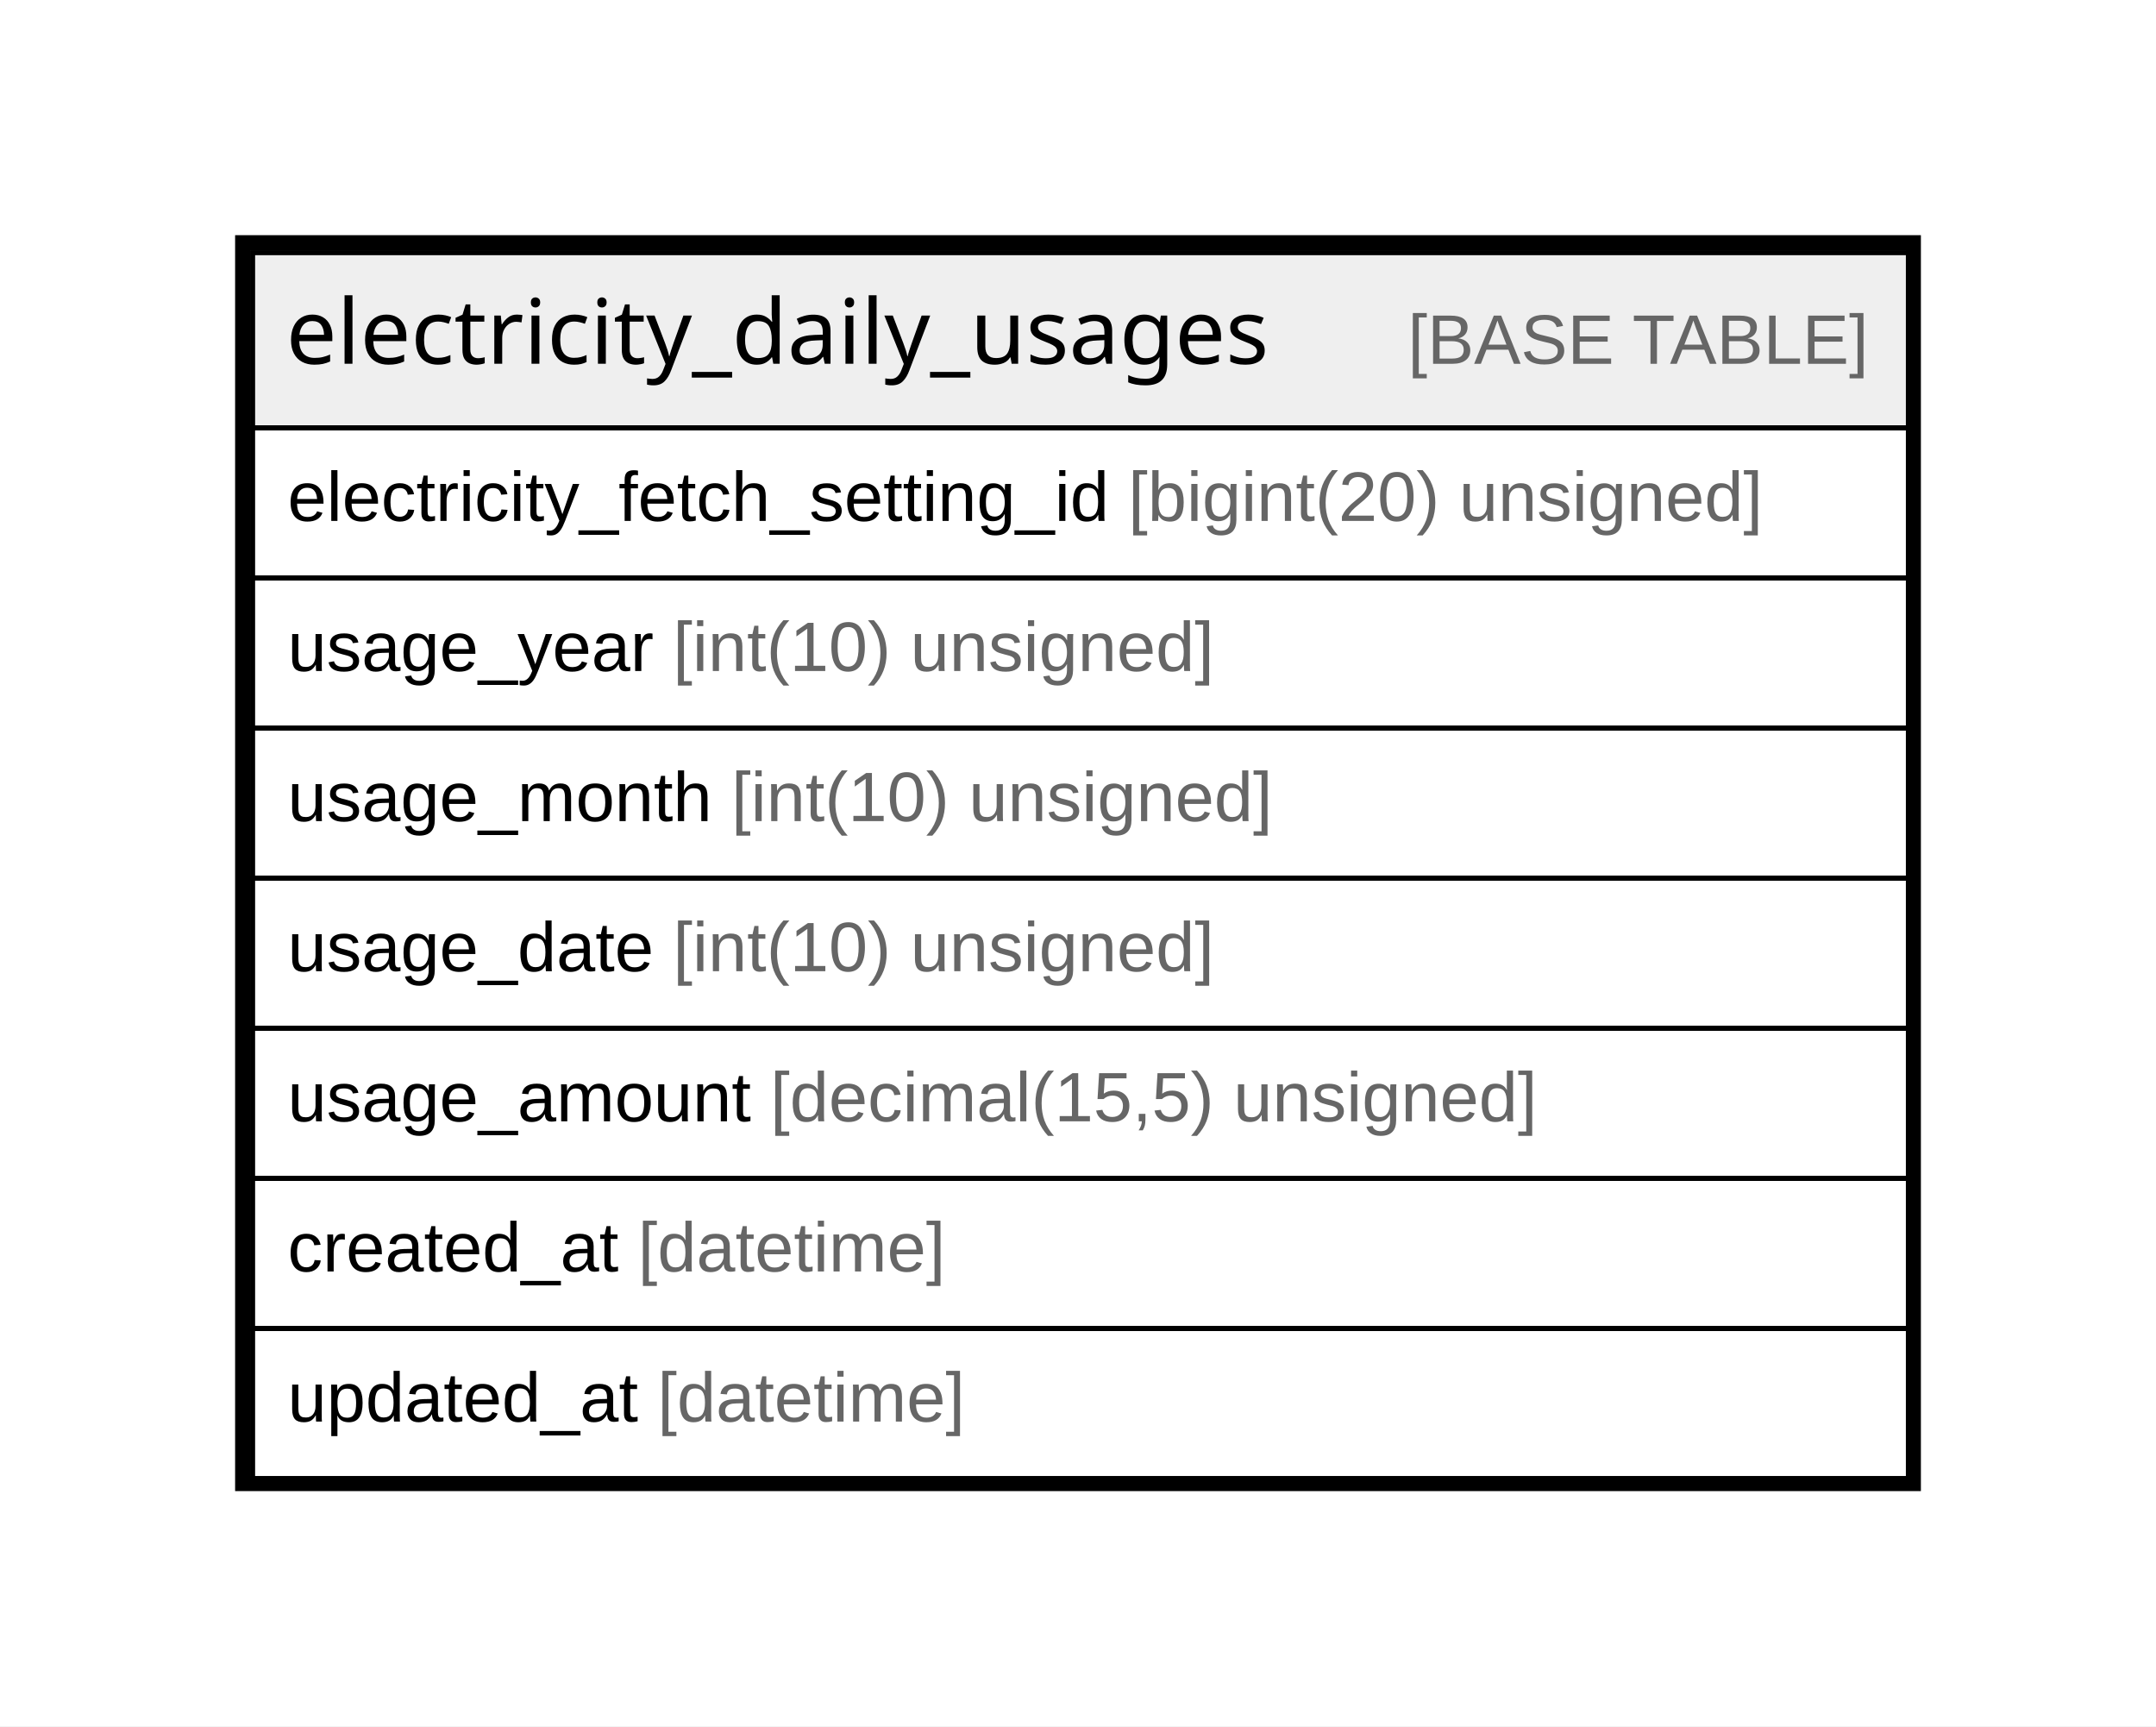
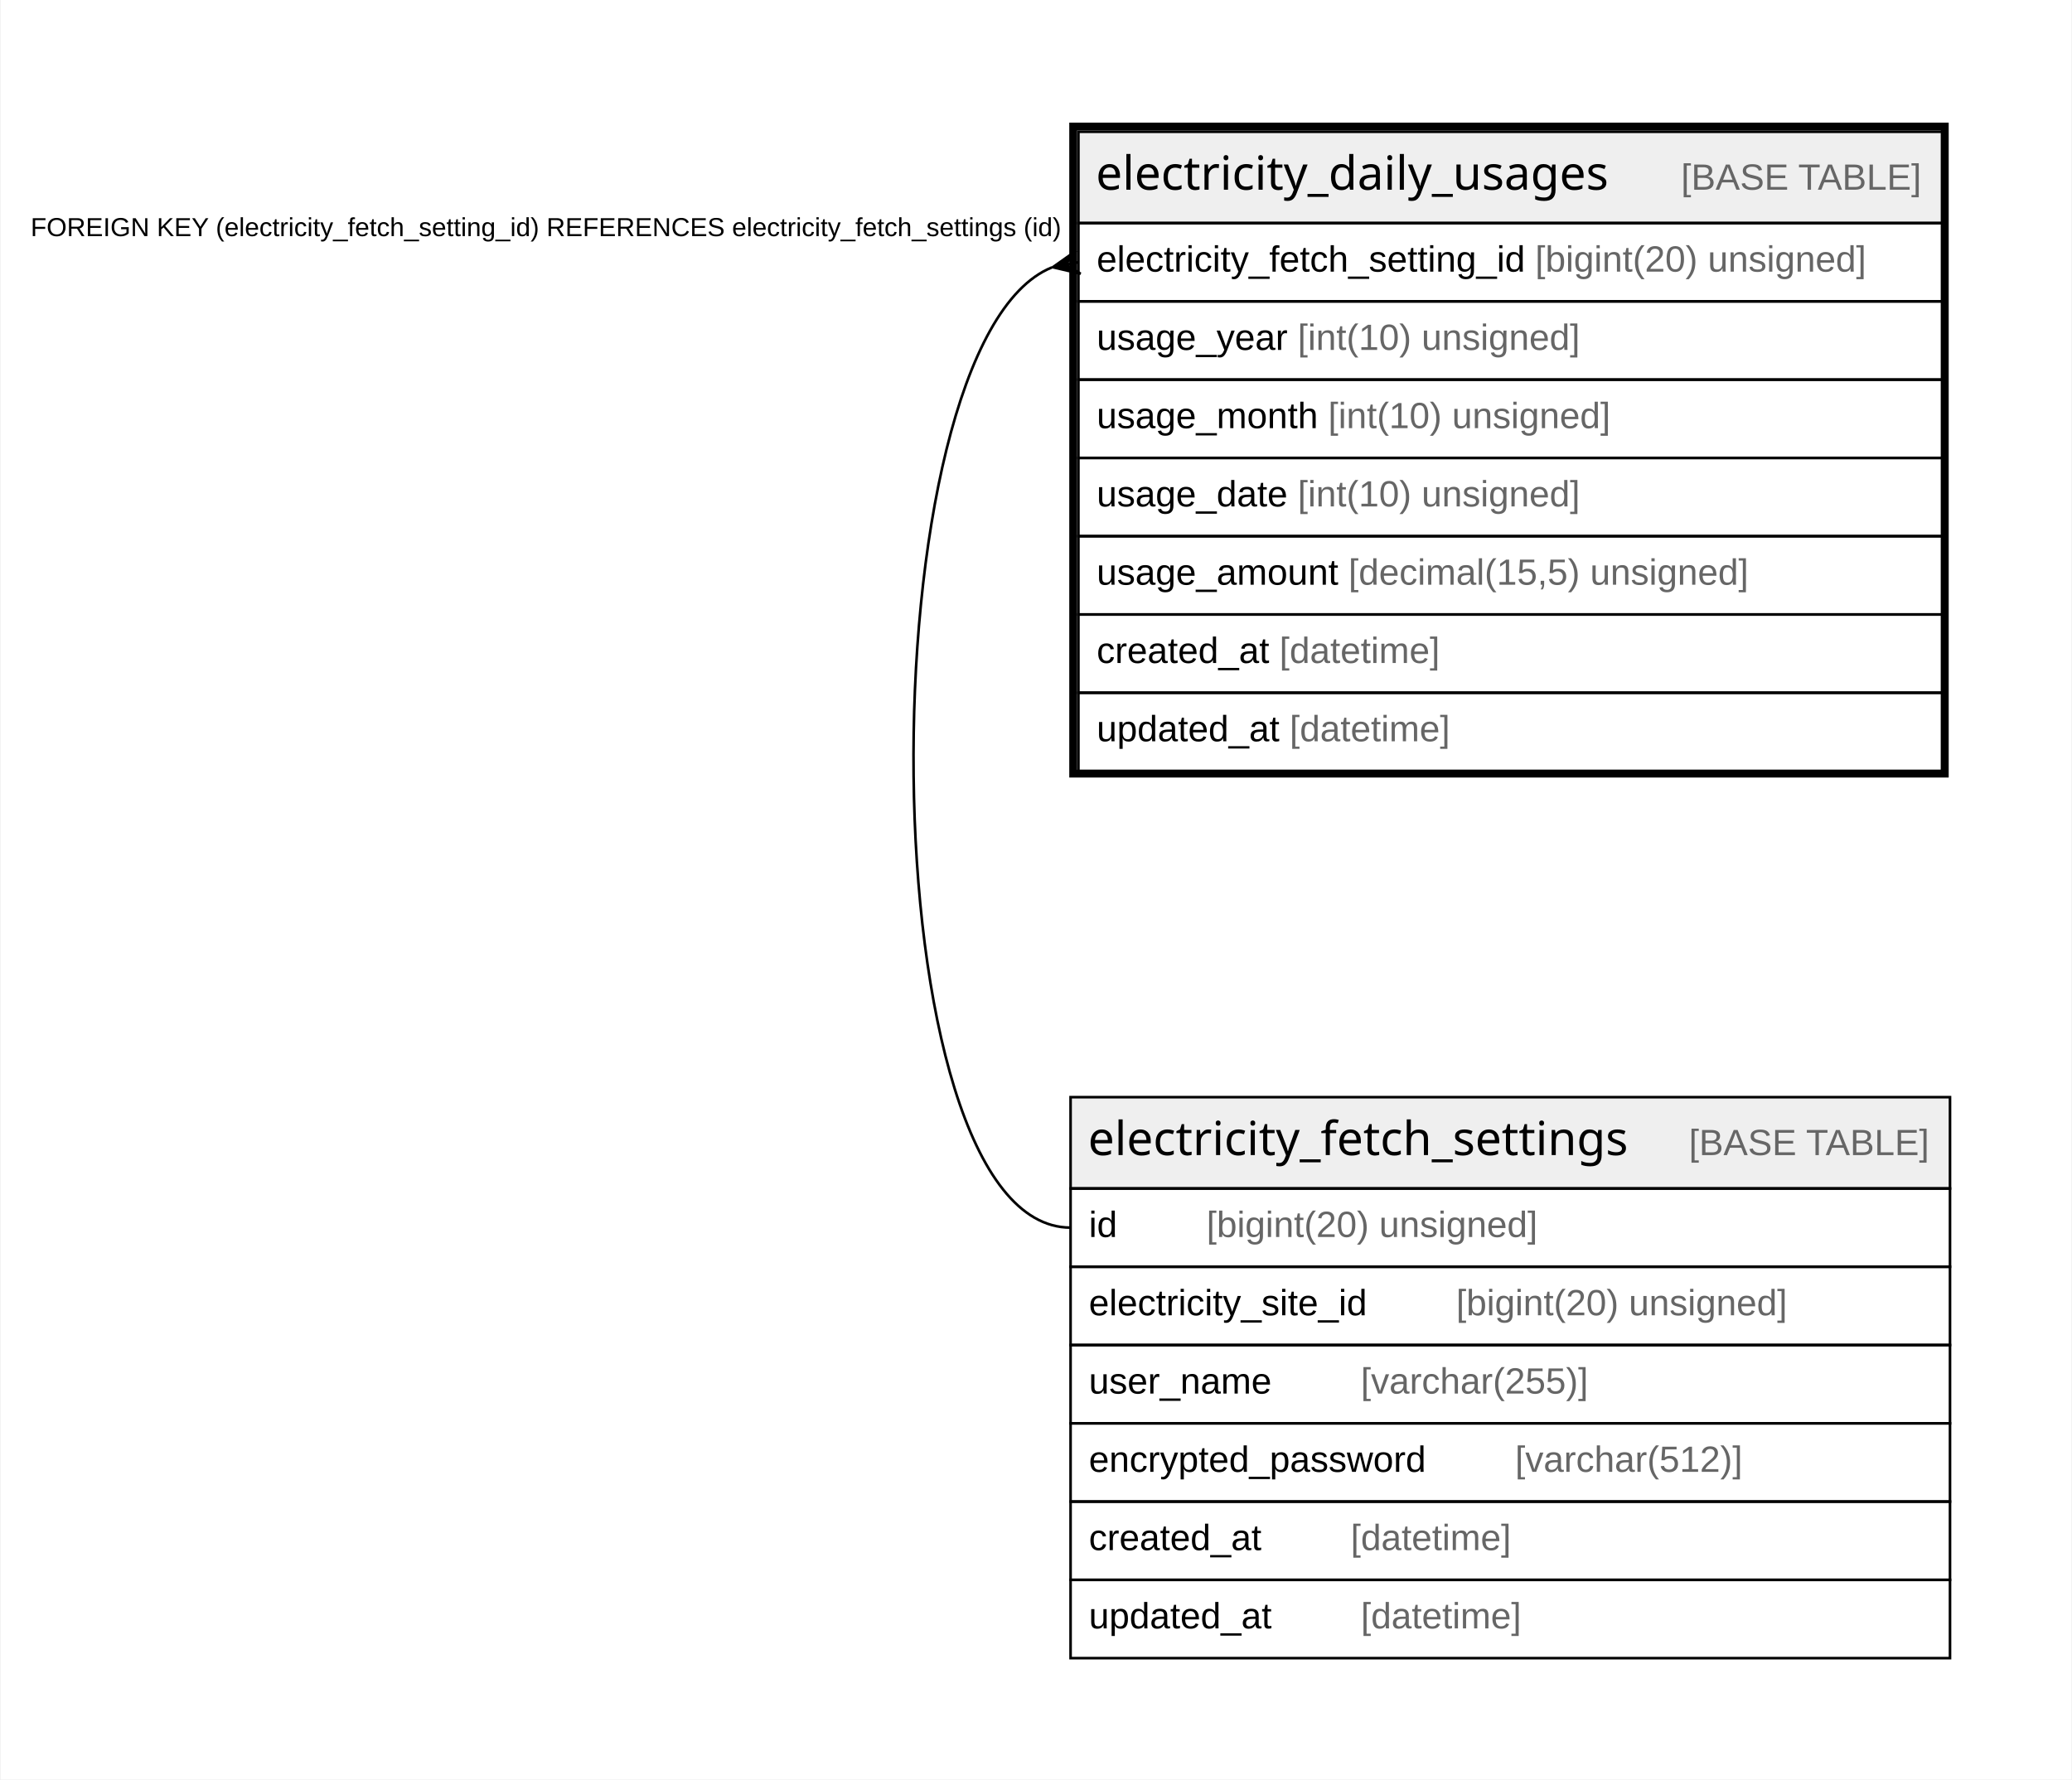
- <svg xmlns="http://www.w3.org/2000/svg" width="431pt" height="345pt" viewBox="0.00 0.00 431.00 345.00">
-   <g id="graph0" class="graph" transform="scale(1 1) rotate(0) translate(4 341)">
-     <polygon fill="#ffffff" stroke="transparent" points="-4,4 -4,-341 427,-341 427,4 -4,4" />
+ <svg xmlns="http://www.w3.org/2000/svg" width="794pt" height="682pt" viewBox="0.00 0.00 793.50 682.00">
+   <g id="graph0" class="graph" transform="scale(1 1) rotate(0) translate(4 678)">
+     <polygon fill="#ffffff" stroke="transparent" points="-4,4 -4,-678 789.5,-678 789.5,4 -4,4" />
    <g id="node1" class="node">
-       <polygon fill="#efefef" stroke="transparent" points="46.5,-255.5 46.5,-290.5 377.5,-290.5 377.5,-255.5 46.5,-255.5" />
-       <polygon fill="none" stroke="#000000" points="46.5,-255.5 46.5,-290.5 377.5,-290.5 377.5,-255.5 46.5,-255.5" />
-       <text text-anchor="start" x="53.201" y="-268.3" font-family="Arial Bold" font-size="18.00" fill="#000000">electricity_daily_usages</text>
-       <text text-anchor="start" x="243.231" y="-268.3" font-family="Arial" font-size="14.00" fill="#000000">    </text>
-       <text text-anchor="start" x="277.436" y="-268.3" font-family="Arial" font-size="14.00" fill="#666666">[BASE TABLE]</text>
-       <polygon fill="none" stroke="#000000" points="46.5,-225.5 46.5,-255.5 377.5,-255.5 377.5,-225.5 46.5,-225.5" />
-       <text text-anchor="start" x="53.5" y="-236.9" font-family="Arial" font-size="14.00" fill="#000000">electricity_fetch_setting_id </text>
-       <text text-anchor="start" x="221.536" y="-236.9" font-family="Arial" font-size="14.00" fill="#666666">[bigint(20) unsigned]</text>
-       <polygon fill="none" stroke="#000000" points="46.5,-195.5 46.5,-225.5 377.5,-225.5 377.5,-195.5 46.5,-195.5" />
-       <text text-anchor="start" x="53.5" y="-206.9" font-family="Arial" font-size="14.00" fill="#000000">usage_year </text>
-       <text text-anchor="start" x="130.529" y="-206.9" font-family="Arial" font-size="14.00" fill="#666666">[int(10) unsigned]</text>
-       <polygon fill="none" stroke="#000000" points="46.5,-165.5 46.5,-195.5 377.5,-195.5 377.5,-165.5 46.5,-165.5" />
-       <text text-anchor="start" x="53.5" y="-176.9" font-family="Arial" font-size="14.00" fill="#000000">usage_month </text>
-       <text text-anchor="start" x="142.203" y="-176.9" font-family="Arial" font-size="14.00" fill="#666666">[int(10) unsigned]</text>
-       <polygon fill="none" stroke="#000000" points="46.5,-135.5 46.5,-165.5 377.5,-165.5 377.5,-135.5 46.5,-135.5" />
-       <text text-anchor="start" x="53.5" y="-146.9" font-family="Arial" font-size="14.00" fill="#000000">usage_date </text>
-       <text text-anchor="start" x="130.542" y="-146.9" font-family="Arial" font-size="14.00" fill="#666666">[int(10) unsigned]</text>
-       <polygon fill="none" stroke="#000000" points="46.5,-105.5 46.5,-135.5 377.5,-135.5 377.5,-105.5 46.5,-105.5" />
-       <text text-anchor="start" x="53.5" y="-116.9" font-family="Arial" font-size="14.00" fill="#000000">usage_amount </text>
-       <text text-anchor="start" x="149.985" y="-116.9" font-family="Arial" font-size="14.00" fill="#666666">[decimal(15,5) unsigned]</text>
-       <polygon fill="none" stroke="#000000" points="46.5,-75.5 46.5,-105.5 377.5,-105.5 377.5,-75.5 46.5,-75.5" />
-       <text text-anchor="start" x="53.5" y="-86.9" font-family="Arial" font-size="14.00" fill="#000000">created_at </text>
-       <text text-anchor="start" x="123.528" y="-86.9" font-family="Arial" font-size="14.00" fill="#666666">[datetime]</text>
-       <polygon fill="none" stroke="#000000" points="46.5,-45.5 46.5,-75.5 377.5,-75.5 377.5,-45.5 46.5,-45.5" />
-       <text text-anchor="start" x="53.5" y="-56.9" font-family="Arial" font-size="14.00" fill="#000000">updated_at </text>
-       <text text-anchor="start" x="127.433" y="-56.9" font-family="Arial" font-size="14.00" fill="#666666">[datetime]</text>
-       <polygon fill="none" stroke="#000000" stroke-width="3" points="44.5,-44.5 44.5,-292.5 378.5,-292.5 378.5,-44.5 44.5,-44.5" />
+       <polygon fill="#efefef" stroke="transparent" points="409,-592.5 409,-627.5 740,-627.5 740,-592.5 409,-592.5" />
+       <polygon fill="none" stroke="#000000" points="409,-592.5 409,-627.5 740,-627.5 740,-592.5 409,-592.5" />
+       <text text-anchor="start" x="415.701" y="-605.3" font-family="Arial Bold" font-size="18.00" fill="#000000">electricity_daily_usages</text>
+       <text text-anchor="start" x="605.731" y="-605.3" font-family="Arial" font-size="14.00" fill="#000000">    </text>
+       <text text-anchor="start" x="639.936" y="-605.3" font-family="Arial" font-size="14.00" fill="#666666">[BASE TABLE]</text>
+       <polygon fill="none" stroke="#000000" points="409,-562.5 409,-592.5 740,-592.5 740,-562.5 409,-562.5" />
+       <text text-anchor="start" x="416" y="-573.9" font-family="Arial" font-size="14.00" fill="#000000">electricity_fetch_setting_id </text>
+       <text text-anchor="start" x="584.036" y="-573.9" font-family="Arial" font-size="14.00" fill="#666666">[bigint(20) unsigned]</text>
+       <polygon fill="none" stroke="#000000" points="409,-532.5 409,-562.5 740,-562.5 740,-532.5 409,-532.5" />
+       <text text-anchor="start" x="416" y="-543.9" font-family="Arial" font-size="14.00" fill="#000000">usage_year </text>
+       <text text-anchor="start" x="493.029" y="-543.9" font-family="Arial" font-size="14.00" fill="#666666">[int(10) unsigned]</text>
+       <polygon fill="none" stroke="#000000" points="409,-502.5 409,-532.5 740,-532.5 740,-502.5 409,-502.5" />
+       <text text-anchor="start" x="416" y="-513.9" font-family="Arial" font-size="14.00" fill="#000000">usage_month </text>
+       <text text-anchor="start" x="504.703" y="-513.9" font-family="Arial" font-size="14.00" fill="#666666">[int(10) unsigned]</text>
+       <polygon fill="none" stroke="#000000" points="409,-472.5 409,-502.5 740,-502.5 740,-472.5 409,-472.5" />
+       <text text-anchor="start" x="416" y="-483.9" font-family="Arial" font-size="14.00" fill="#000000">usage_date </text>
+       <text text-anchor="start" x="493.042" y="-483.9" font-family="Arial" font-size="14.00" fill="#666666">[int(10) unsigned]</text>
+       <polygon fill="none" stroke="#000000" points="409,-442.5 409,-472.5 740,-472.5 740,-442.5 409,-442.5" />
+       <text text-anchor="start" x="416" y="-453.9" font-family="Arial" font-size="14.00" fill="#000000">usage_amount </text>
+       <text text-anchor="start" x="512.485" y="-453.9" font-family="Arial" font-size="14.00" fill="#666666">[decimal(15,5) unsigned]</text>
+       <polygon fill="none" stroke="#000000" points="409,-412.5 409,-442.5 740,-442.5 740,-412.5 409,-412.5" />
+       <text text-anchor="start" x="416" y="-423.9" font-family="Arial" font-size="14.00" fill="#000000">created_at </text>
+       <text text-anchor="start" x="486.028" y="-423.9" font-family="Arial" font-size="14.00" fill="#666666">[datetime]</text>
+       <polygon fill="none" stroke="#000000" points="409,-382.5 409,-412.5 740,-412.5 740,-382.5 409,-382.5" />
+       <text text-anchor="start" x="416" y="-393.9" font-family="Arial" font-size="14.00" fill="#000000">updated_at </text>
+       <text text-anchor="start" x="489.933" y="-393.9" font-family="Arial" font-size="14.00" fill="#666666">[datetime]</text>
+       <polygon fill="none" stroke="#000000" stroke-width="3" points="407,-381.5 407,-629.5 741,-629.5 741,-381.5 407,-381.5" />
+     </g>
+     <g id="node2" class="node">
+       <polygon fill="#efefef" stroke="transparent" points="406,-222.5 406,-257.5 743,-257.5 743,-222.5 406,-222.5" />
+       <polygon fill="none" stroke="#000000" points="406,-222.5 406,-257.5 743,-257.5 743,-222.5 406,-222.5" />
+       <text text-anchor="start" x="412.697" y="-235.3" font-family="Arial Bold" font-size="18.00" fill="#000000">electricity_fetch_settings</text>
+       <text text-anchor="start" x="608.735" y="-235.3" font-family="Arial" font-size="14.00" fill="#000000">    </text>
+       <text text-anchor="start" x="642.94" y="-235.3" font-family="Arial" font-size="14.00" fill="#666666">[BASE TABLE]</text>
+       <polygon fill="none" stroke="#000000" points="406,-192.5 406,-222.5 743,-222.5 743,-192.5 406,-192.5" />
+       <text text-anchor="start" x="413" y="-203.9" font-family="Arial" font-size="14.00" fill="#000000">id    </text>
+       <text text-anchor="start" x="458.094" y="-203.9" font-family="Arial" font-size="14.00" fill="#666666">[bigint(20) unsigned]</text>
+       <polygon fill="none" stroke="#000000" points="406,-162.5 406,-192.5 743,-192.5 743,-162.5 406,-162.5" />
+       <text text-anchor="start" x="413" y="-173.9" font-family="Arial" font-size="14.00" fill="#000000">electricity_site_id    </text>
+       <text text-anchor="start" x="553.766" y="-173.9" font-family="Arial" font-size="14.00" fill="#666666">[bigint(20) unsigned]</text>
+       <polygon fill="none" stroke="#000000" points="406,-132.5 406,-162.5 743,-162.5 743,-132.5 406,-132.5" />
+       <text text-anchor="start" x="413" y="-143.9" font-family="Arial" font-size="14.00" fill="#000000">user_name    </text>
+       <text text-anchor="start" x="517.222" y="-143.9" font-family="Arial" font-size="14.00" fill="#666666">[varchar(255)]</text>
+       <polygon fill="none" stroke="#000000" points="406,-102.5 406,-132.5 743,-132.5 743,-102.5 406,-102.5" />
+       <text text-anchor="start" x="413" y="-113.9" font-family="Arial" font-size="14.00" fill="#000000">encrypted_password    </text>
+       <text text-anchor="start" x="576.349" y="-113.9" font-family="Arial" font-size="14.00" fill="#666666">[varchar(512)]</text>
+       <polygon fill="none" stroke="#000000" points="406,-72.5 406,-102.5 743,-102.5 743,-72.5 406,-72.5" />
+       <text text-anchor="start" x="413" y="-83.9" font-family="Arial" font-size="14.00" fill="#000000">created_at    </text>
+       <text text-anchor="start" x="513.342" y="-83.9" font-family="Arial" font-size="14.00" fill="#666666">[datetime]</text>
+       <polygon fill="none" stroke="#000000" points="406,-42.5 406,-72.5 743,-72.5 743,-42.5 406,-42.5" />
+       <text text-anchor="start" x="413" y="-53.9" font-family="Arial" font-size="14.00" fill="#000000">updated_at    </text>
+       <text text-anchor="start" x="517.247" y="-53.9" font-family="Arial" font-size="14.00" fill="#666666">[datetime]</text>
+     </g>
+     <g id="edge1" class="edge">
+       <path fill="none" stroke="#000000" d="M398.84,-575.509C326.675,-546.386 327.308,-207.5 406,-207.5" />
+       <polygon fill="#000000" stroke="#000000" points="399.187,-575.577 408.135,-581.916 404.093,-576.539 409,-577.5 409,-577.5 409,-577.5 404.093,-576.539 409.865,-573.084 399.187,-575.577 399.187,-575.577" />
+       <text text-anchor="start" x="7.482" y="-587.5" font-family="Arial" font-size="10.00" fill="#000000">FOREIGN KEY (electricity_fetch_setting_id) REFERENCES electricity_fetch_settings (id)</text>
    </g>
  </g>
</svg>
